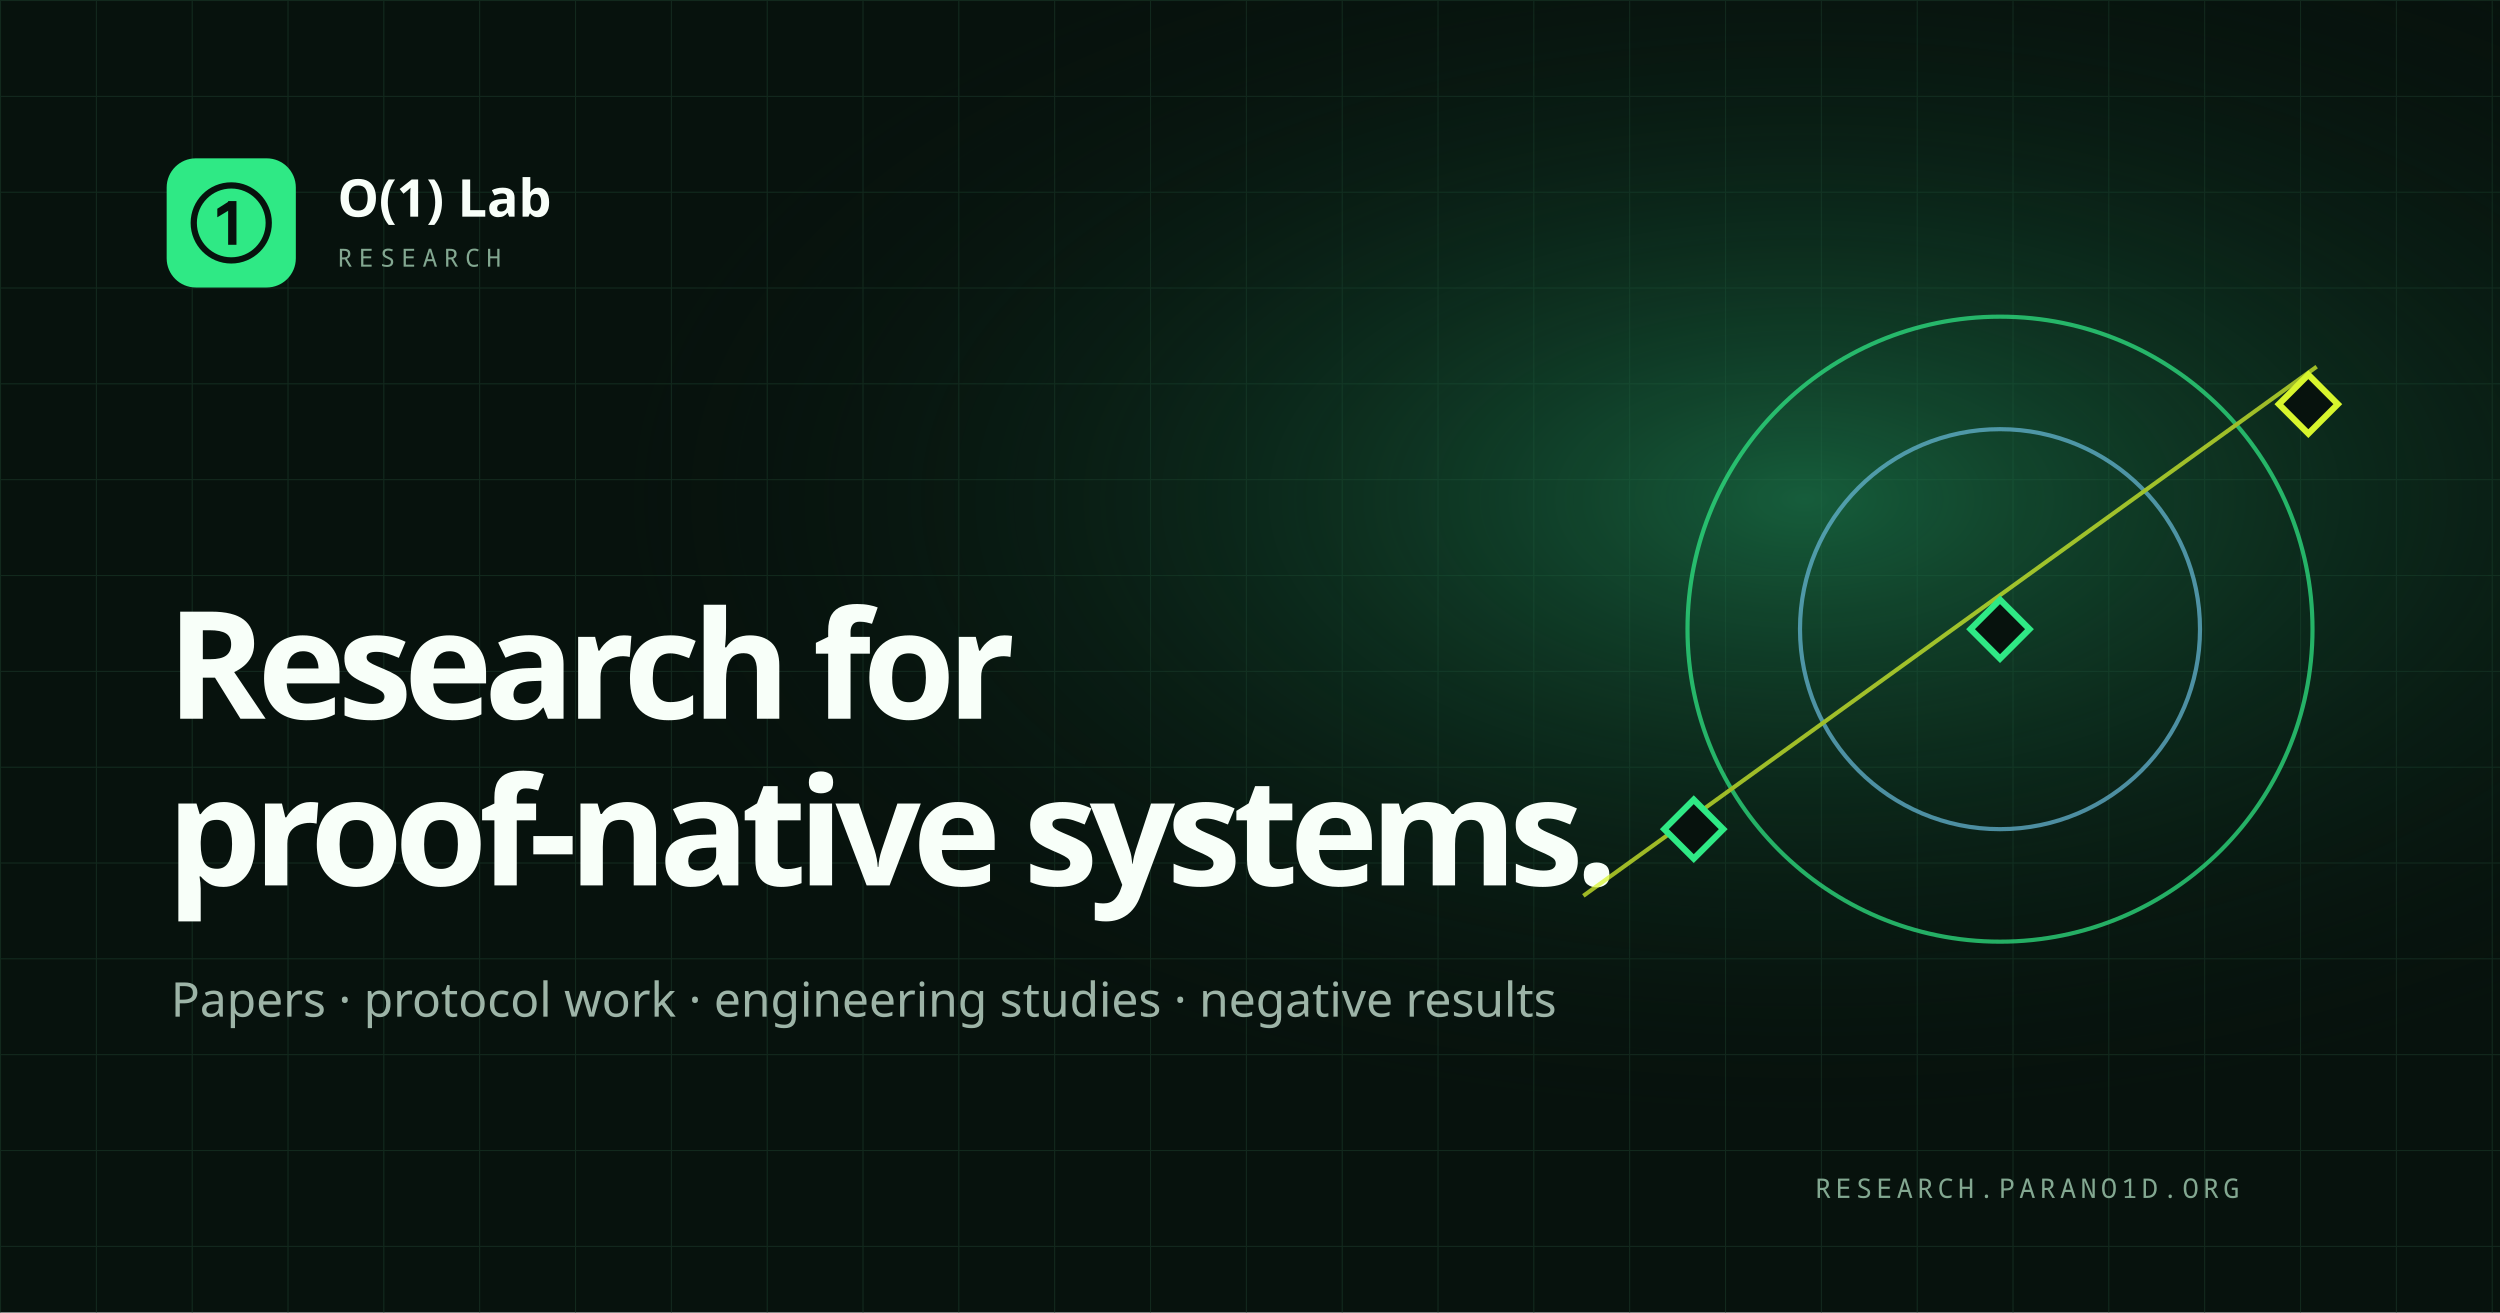
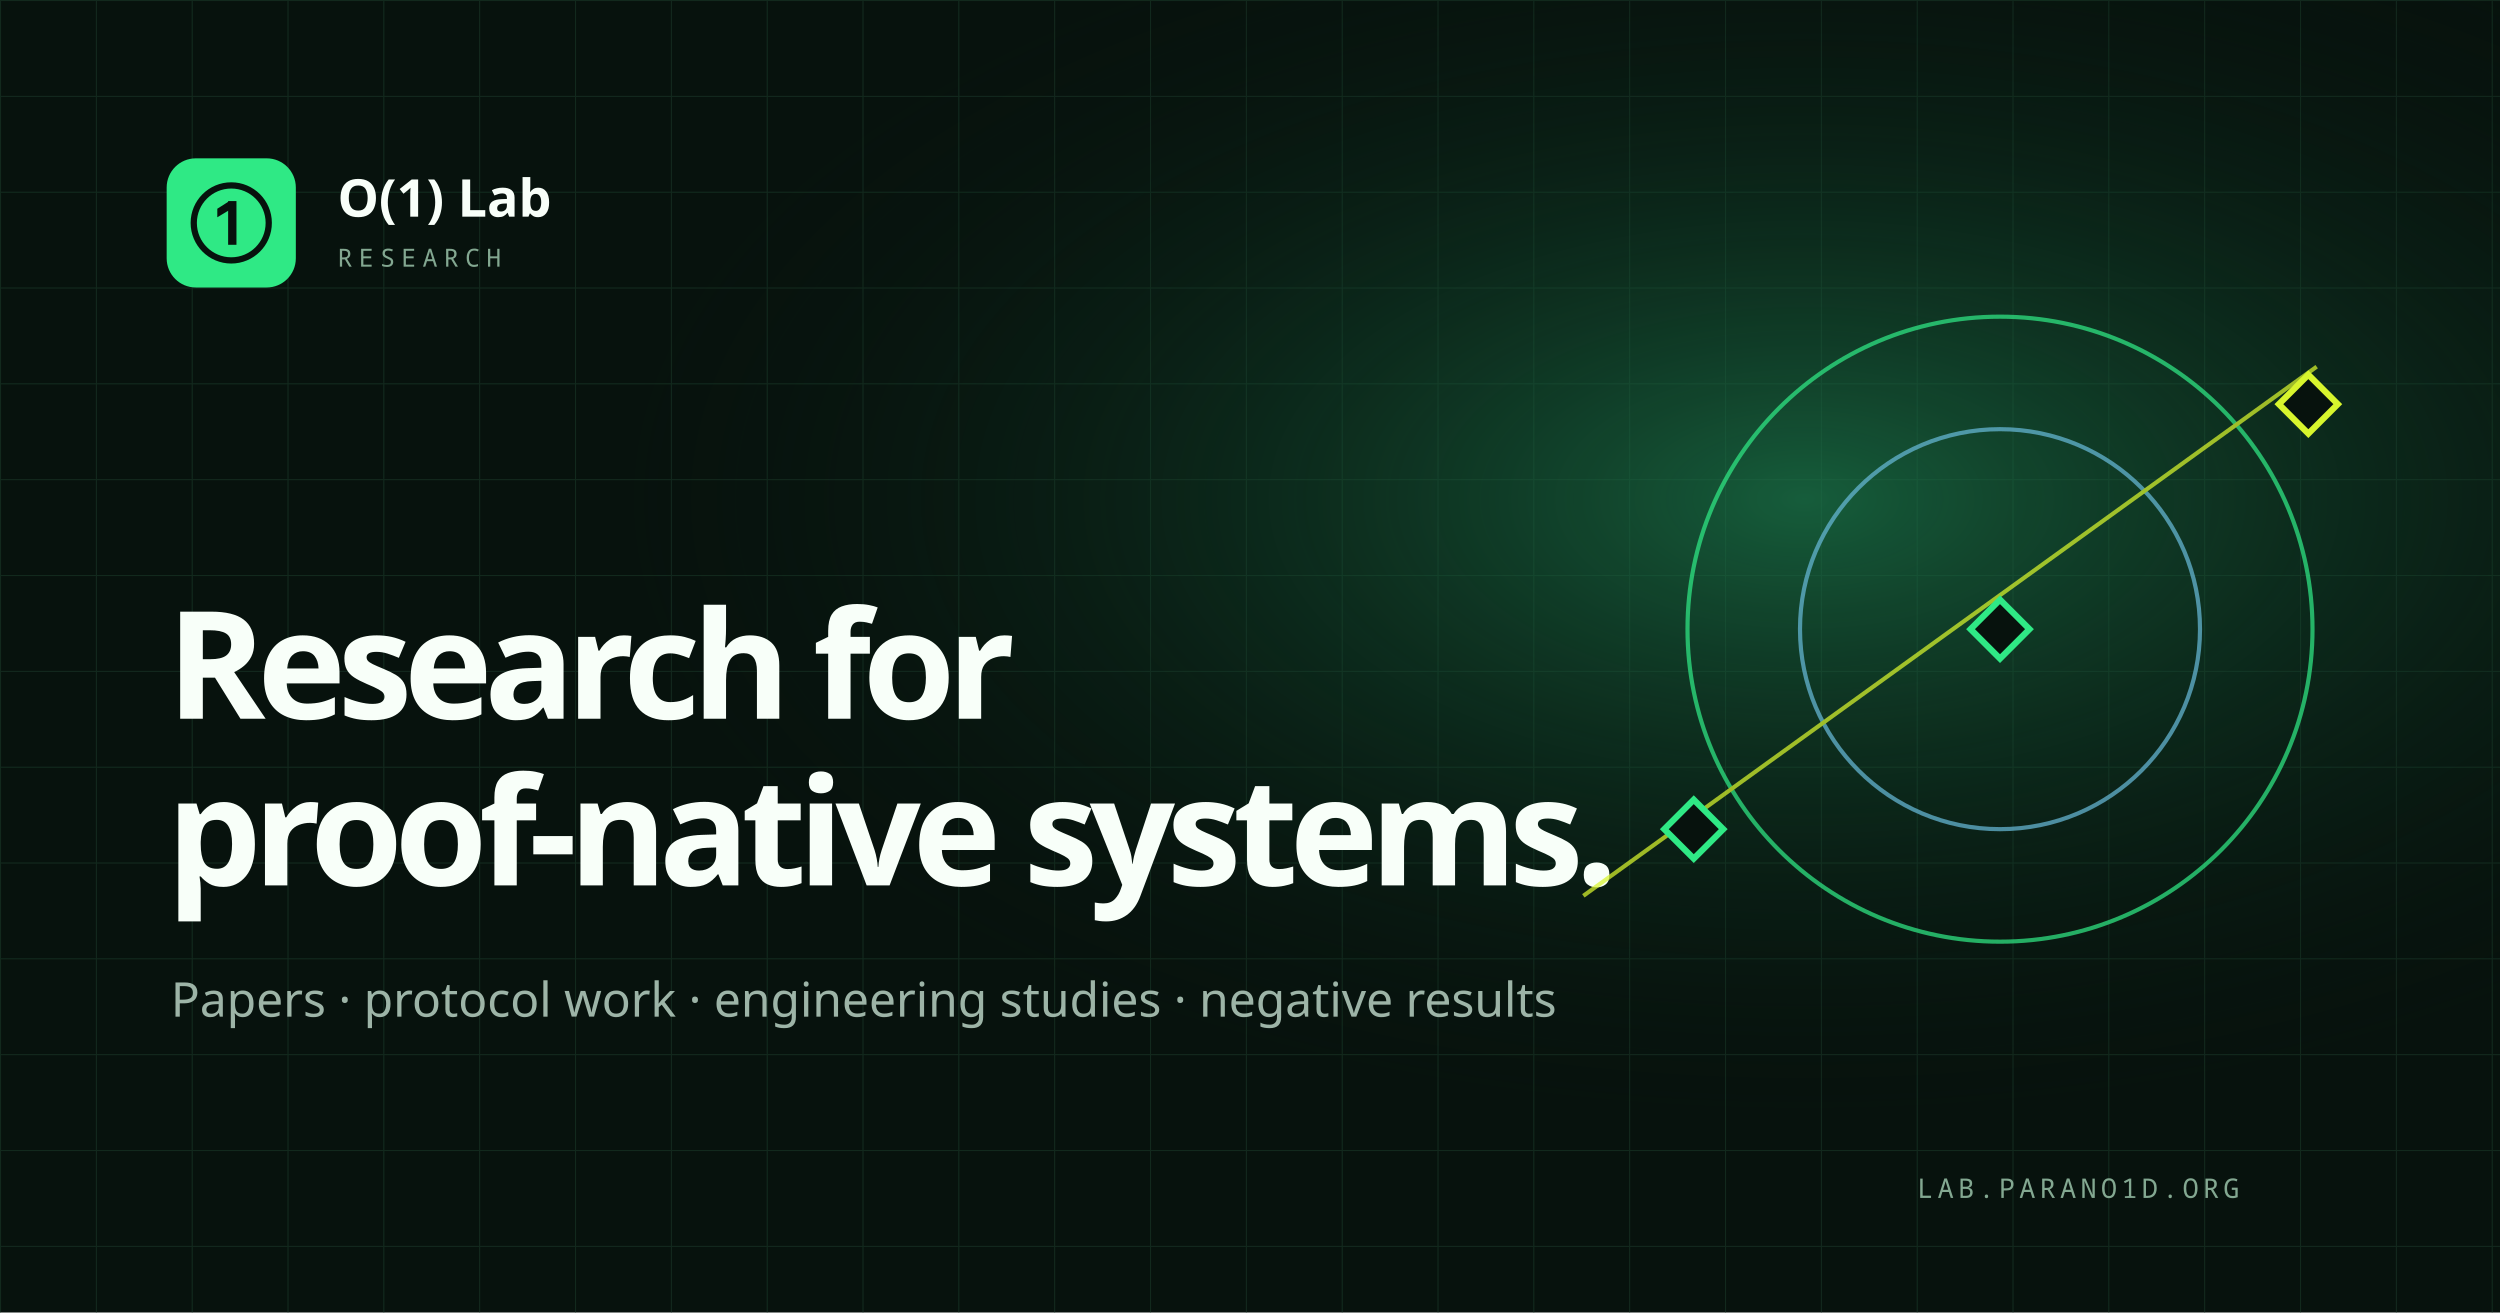
<svg xmlns="http://www.w3.org/2000/svg" width="1200" height="630" viewBox="0 0 1200 630">
  <defs>
    <pattern id="grid" width="46" height="46" patternUnits="userSpaceOnUse">
      <path d="M46 0H0v46" fill="none" stroke="#1c3d2c" stroke-width="1" />
    </pattern>
    <radialGradient id="glow" cx="72%" cy="38%" r="48%">
      <stop offset="0" stop-color="#1c7a4d" stop-opacity=".72" />
      <stop offset="1" stop-color="#07120d" stop-opacity="0" />
    </radialGradient>
  </defs>
  <rect width="1200" height="630" fill="#07120d" />
  <rect width="1200" height="630" fill="url(#grid)" opacity=".52" />
  <rect width="1200" height="630" fill="url(#glow)" />
  <g transform="translate(80 76)">
    <rect width="62" height="62" rx="14" fill="#2fe985" />
    <circle cx="31" cy="31" r="18" fill="none" stroke="#07120d" stroke-width="3" />
    <path d="M29.5 20.5h4v21h-4zm-5.2 3.7 5.8-3.7v4.3l-5.8 3.5z" fill="#07120d" />
    <text x="82" y="28" fill="#f8fff9" font-family="Noto Sans, sans-serif" font-size="25" font-weight="700">O(1) Lab</text>
    <text x="82" y="52" fill="#83a891" font-family="Noto Sans Mono, monospace" font-size="12" letter-spacing="3">RESEARCH</text>
  </g>
  <text x="80" y="345" fill="#f8fff9" font-family="Noto Sans, sans-serif" font-size="72" font-weight="700" letter-spacing="-4">Research for</text>
  <text x="80" y="425" fill="#f8fff9" font-family="Noto Sans, sans-serif" font-size="72" font-weight="700" letter-spacing="-4">proof-native systems.</text>
  <text x="82" y="488" fill="#9db4a7" font-family="Noto Sans, sans-serif" font-size="23">Papers · protocol work · engineering studies · negative results</text>
  <g fill="none" stroke="#2fe985" stroke-width="2" opacity=".72">
    <circle cx="960" cy="302" r="150" />
    <circle cx="960" cy="302" r="96" stroke="#66b8d7" />
    <path d="M760 430 1112 176" stroke="#d8f52d" />
  </g>
  <g fill="#07120d" stroke-width="3">
    <rect x="803" y="388" width="20" height="20" transform="rotate(45 813 398)" stroke="#2fe985" />
    <rect x="950" y="292" width="20" height="20" transform="rotate(45 960 302)" stroke="#2fe985" />
    <rect x="1098" y="184" width="20" height="20" transform="rotate(45 1108 194)" stroke="#d8f52d" />
  </g>
-   <text x="1075" y="575" text-anchor="end" fill="#83a891" font-family="Noto Sans Mono, monospace" font-size="13" letter-spacing="2">RESEARCH.PARANO1D.ORG</text>
+   <text x="1075" y="575" text-anchor="end" fill="#83a891" font-family="Noto Sans Mono, monospace" font-size="13" letter-spacing="2">LAB.PARANO1D.ORG</text>
</svg>
